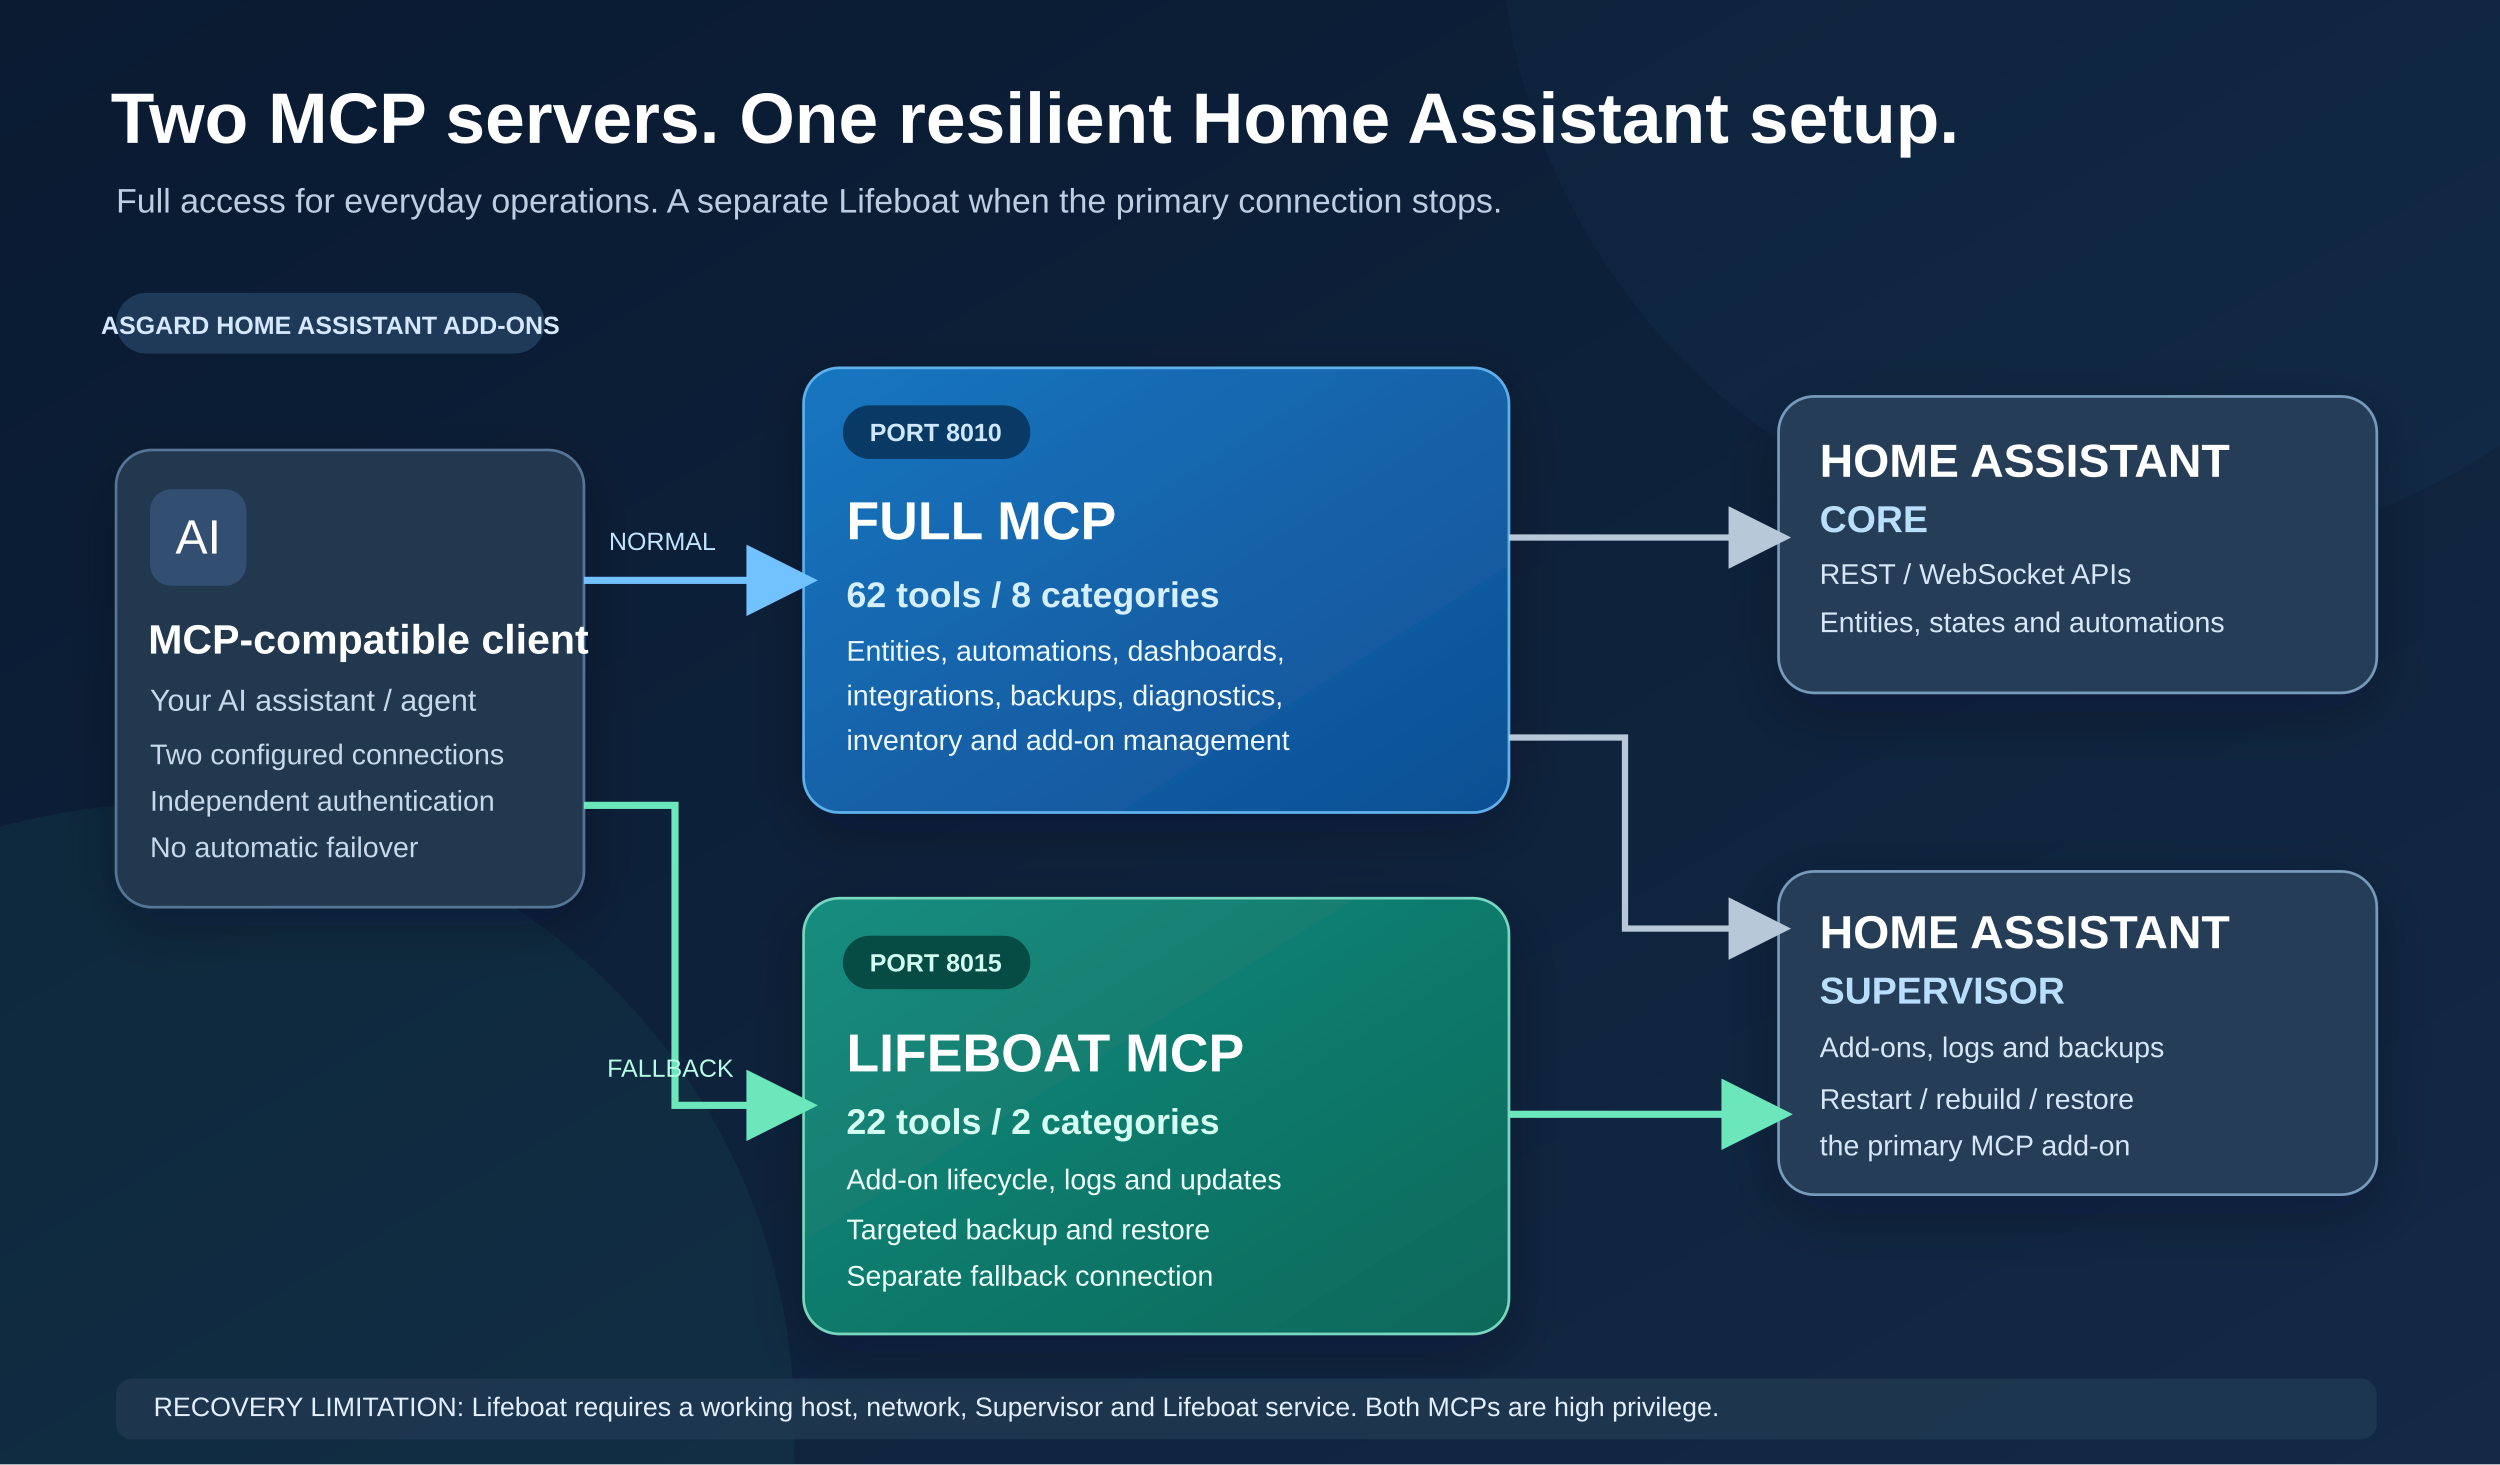
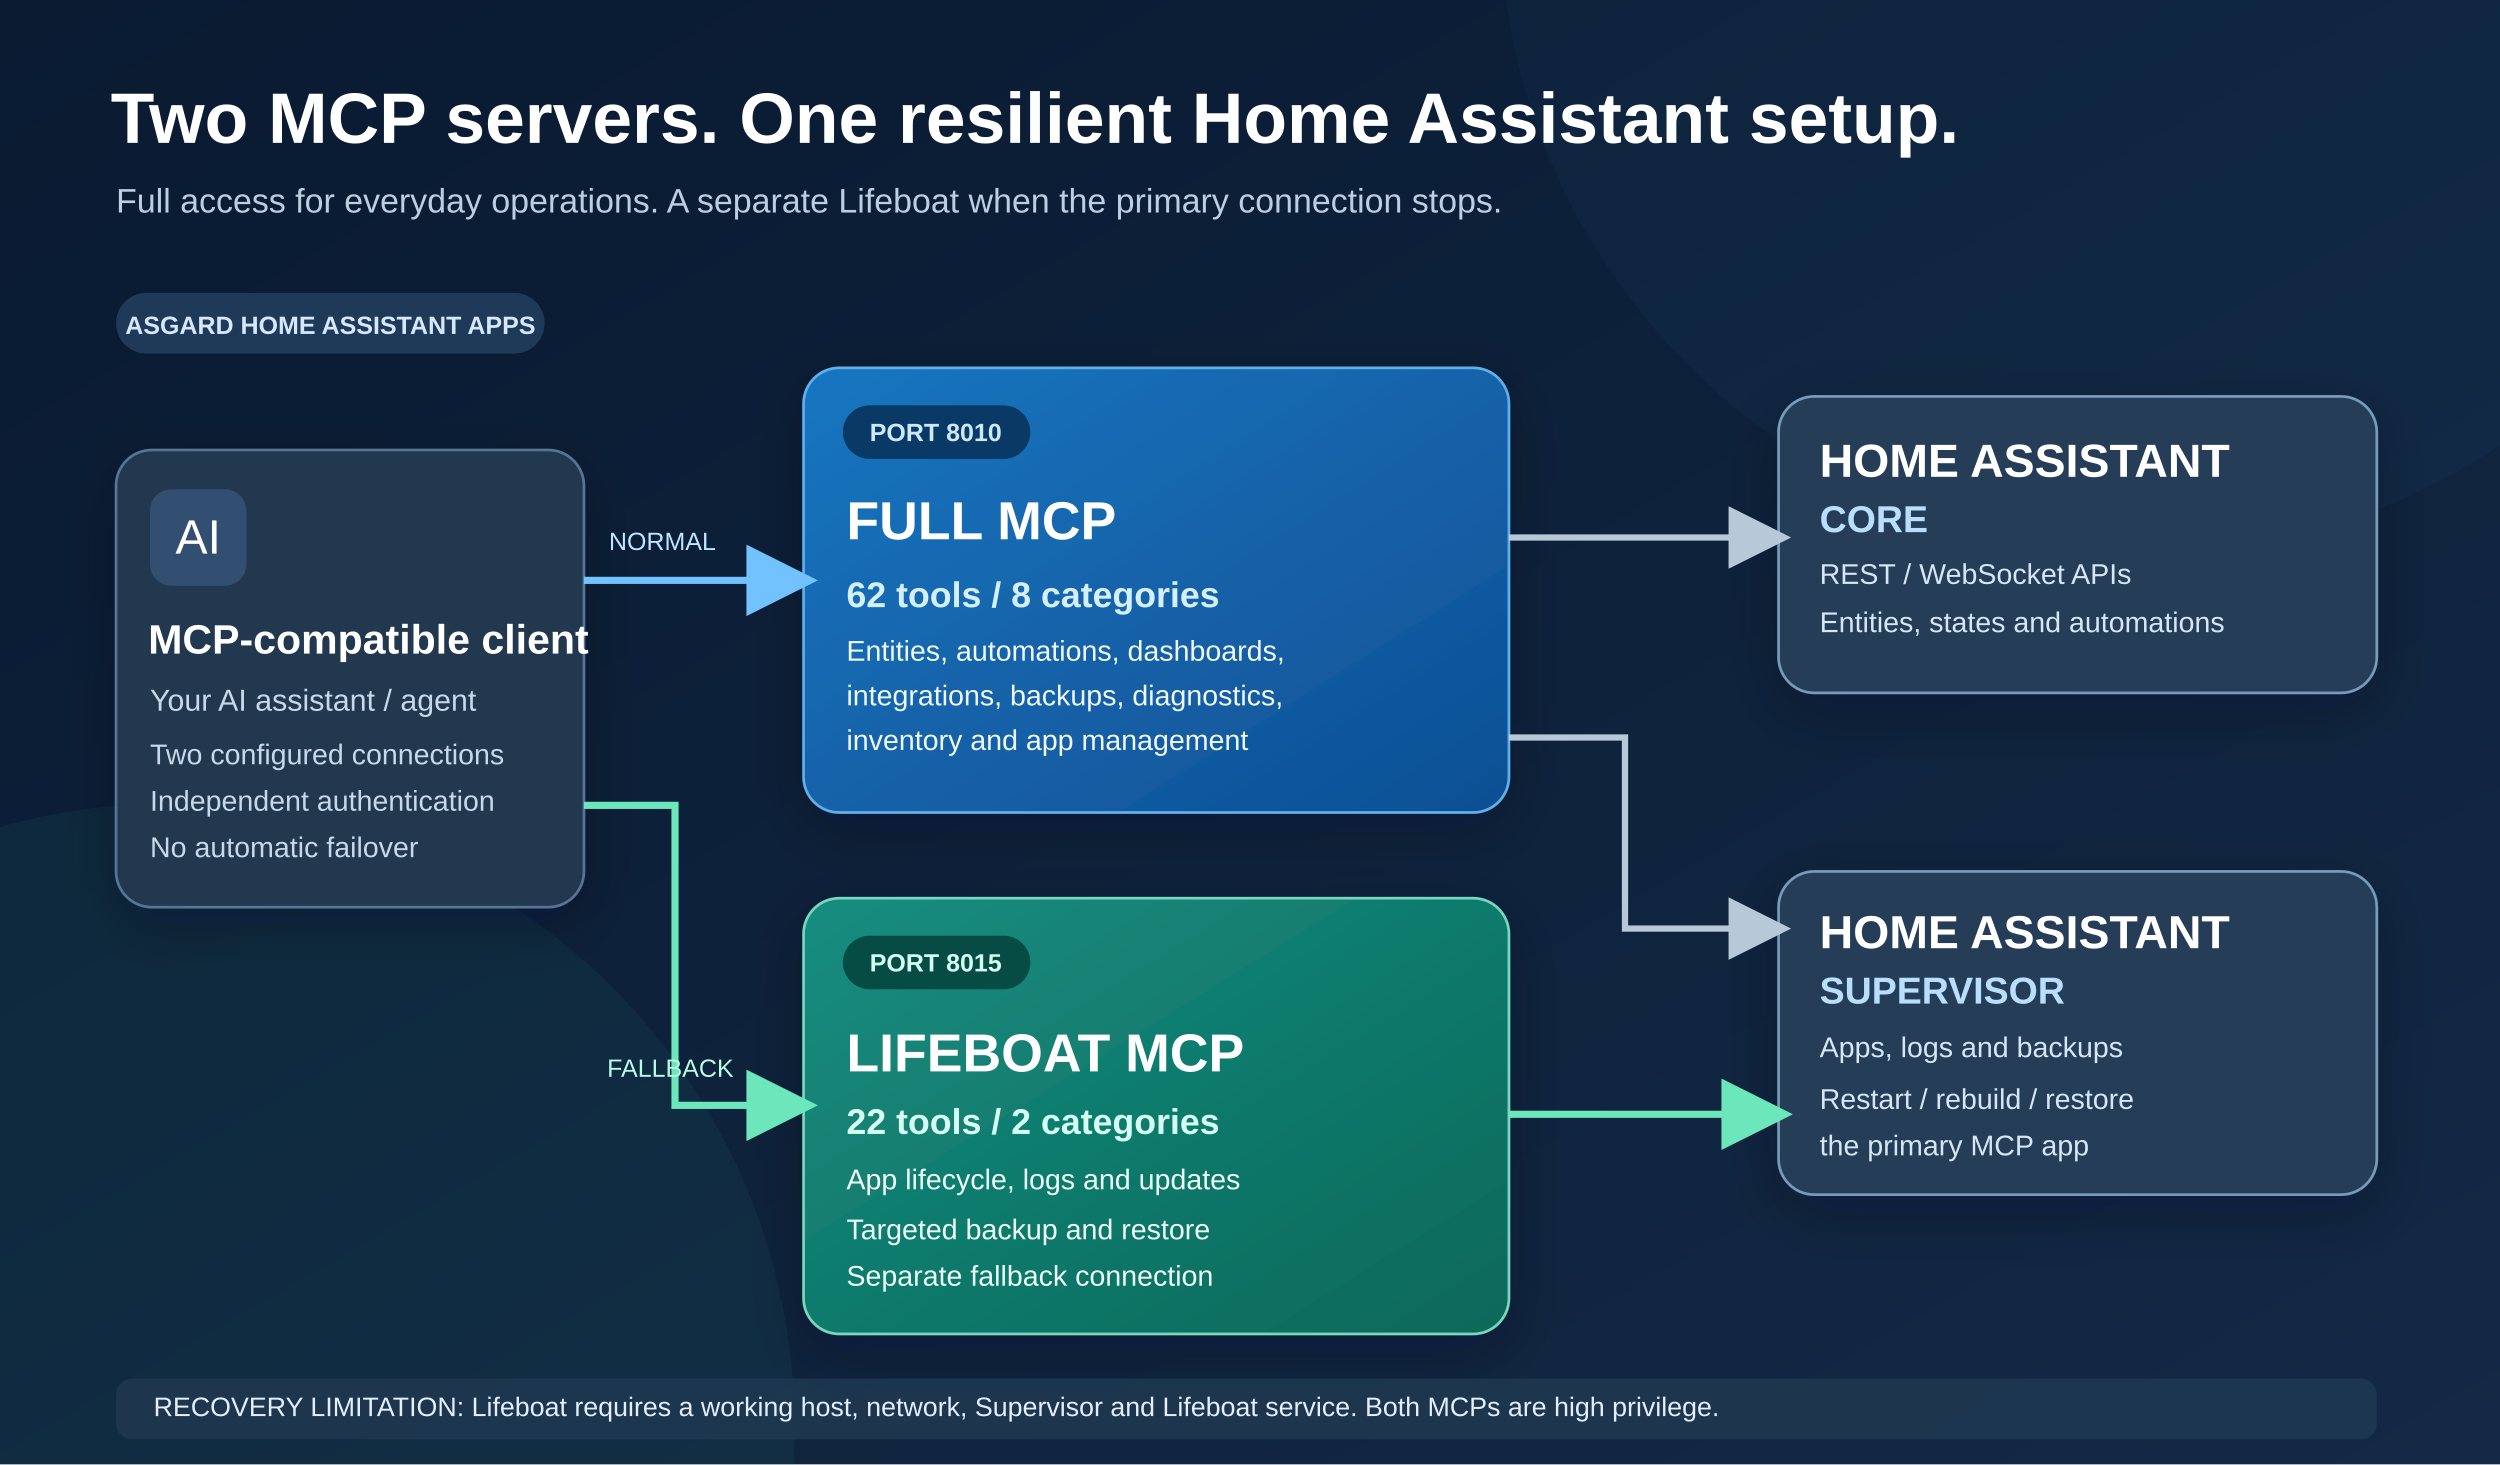
<svg xmlns="http://www.w3.org/2000/svg" viewBox="0 0 1400 820" role="img" aria-labelledby="title desc">
  <defs>
    <linearGradient id="bg" x1="0" y1="0" x2="1" y2="1">
      <stop stop-color="#091a31" />
      <stop offset="1" stop-color="#132945" />
    </linearGradient>
    <linearGradient id="full" x1="0" y1="0" x2="1" y2="1">
      <stop stop-color="#1876c0" />
      <stop offset="1" stop-color="#0f4f93" />
    </linearGradient>
    <linearGradient id="life" x1="0" y1="0" x2="1" y2="1">
      <stop stop-color="#178d80" />
      <stop offset="1" stop-color="#096859" />
    </linearGradient>
    <filter id="shadow" x="-20%" y="-20%" width="140%" height="160%">
      <feDropShadow dx="0" dy="10" stdDeviation="16" flood-color="#020d1a" flood-opacity=".28" />
    </filter>
    <marker id="arrowBlue" markerWidth="10" markerHeight="10" refX="8" refY="5" orient="auto">
      <path d="M0 0L10 5L0 10z" fill="#72c2ff" />
    </marker>
    <marker id="arrowGreen" markerWidth="10" markerHeight="10" refX="8" refY="5" orient="auto">
      <path d="M0 0L10 5L0 10z" fill="#6ce7bc" />
    </marker>
    <marker id="arrowGray" markerWidth="10" markerHeight="10" refX="8" refY="5" orient="auto">
      <path d="M0 0L10 5L0 10z" fill="#b7c9d9" />
    </marker>
  </defs>
  <rect width="1400" height="820" fill="url(#bg)" />
  <circle cx="1200" cy="-50" r="360" fill="#28669a" opacity=".07" />
  <circle cx="95" cy="800" r="350" fill="#2fae9d" opacity=".07" />
  <text x="62" y="80" font-family="Arial, sans-serif" font-size="40" font-weight="700" fill="white">Two MCP servers. One resilient Home Assistant setup.</text>
  <text x="65" y="119" font-family="Arial, sans-serif" font-size="19" fill="#bdcee2">Full access for everyday operations. A separate Lifeboat when the primary connection stops.</text>
  <rect x="65" y="164" width="240" height="34" rx="17" fill="#1f3958" />
-   <text x="185" y="187" text-anchor="middle" font-size="14" font-weight="700" font-family="Arial, sans-serif" fill="#d5e8ff">ASGARD HOME ASSISTANT ADD-ONS</text>
+   <text x="185" y="187" text-anchor="middle" font-size="14" font-weight="700" font-family="Arial, sans-serif" fill="#d5e8ff">ASGARD HOME ASSISTANT APPS</text>
  <rect x="65" y="252" width="262" height="256" rx="20" fill="#213750" stroke="#577596" stroke-width="1.5" filter="url(#shadow)" />
  <rect x="84" y="274" width="54" height="54" rx="12" fill="#324e70" />
  <text x="111" y="310" text-anchor="middle" font-family="Arial, sans-serif" font-size="27" fill="white">AI</text>
  <text x="83" y="366" font-family="Arial, sans-serif" font-size="23" font-weight="700" fill="white">MCP-compatible client</text>
  <text x="84" y="398" font-family="Arial, sans-serif" font-size="17" fill="#c6d8ea">Your AI assistant / agent</text>
  <text x="84" y="428" font-family="Arial, sans-serif" font-size="16" fill="#c6d8ea">Two configured connections</text>
  <text x="84" y="454" font-family="Arial, sans-serif" font-size="16" fill="#c6d8ea">Independent authentication</text>
  <text x="84" y="480" font-family="Arial, sans-serif" font-size="16" fill="#c6d8ea">No automatic failover</text>
  <rect x="450" y="206" width="395" height="249" rx="20" fill="url(#full)" stroke="#61b0eb" stroke-width="1.5" filter="url(#shadow)" />
  <rect x="472" y="227" width="105" height="30" rx="15" fill="#093965" />
  <text x="524" y="247" text-anchor="middle" font-family="Arial, sans-serif" font-size="14" font-weight="700" fill="#cfe7ff">PORT 8010</text>
  <text x="474" y="302" font-family="Arial, sans-serif" font-size="30" font-weight="700" fill="white">FULL MCP</text>
  <text x="474" y="340" font-family="Arial, sans-serif" font-size="20" font-weight="700" fill="#d4efff">62 tools / 8 categories</text>
  <text x="474" y="370" font-family="Arial, sans-serif" font-size="16" fill="#eef8ff">Entities, automations, dashboards,</text>
  <text x="474" y="395" font-family="Arial, sans-serif" font-size="16" fill="#eef8ff">integrations, backups, diagnostics,</text>
-   <text x="474" y="420" font-family="Arial, sans-serif" font-size="16" fill="#eef8ff">inventory and add-on management</text>
+   <text x="474" y="420" font-family="Arial, sans-serif" font-size="16" fill="#eef8ff">inventory and app management</text>
  <rect x="450" y="503" width="395" height="244" rx="20" fill="url(#life)" stroke="#79d6bf" stroke-width="1.5" filter="url(#shadow)" />
  <rect x="472" y="524" width="105" height="30" rx="15" fill="#064c45" />
  <text x="524" y="544" text-anchor="middle" font-family="Arial, sans-serif" font-size="14" font-weight="700" fill="#d3fff2">PORT 8015</text>
  <text x="474" y="600" font-family="Arial, sans-serif" font-size="30" font-weight="700" fill="white">LIFEBOAT MCP</text>
  <text x="474" y="635" font-family="Arial, sans-serif" font-size="20" font-weight="700" fill="#d5fff0">22 tools / 2 categories</text>
-   <text x="474" y="666" font-family="Arial, sans-serif" font-size="16" fill="#edfff7">Add-on lifecycle, logs and updates</text>
+   <text x="474" y="666" font-family="Arial, sans-serif" font-size="16" fill="#edfff7">App lifecycle, logs and updates</text>
  <text x="474" y="694" font-family="Arial, sans-serif" font-size="16" fill="#edfff7">Targeted backup and restore</text>
  <text x="474" y="720" font-family="Arial, sans-serif" font-size="16" fill="#edfff7">Separate fallback connection</text>
  <rect x="996" y="222" width="335" height="166" rx="20" fill="#263e58" stroke="#789bbb" stroke-width="1.5" filter="url(#shadow)" />
  <text x="1019" y="267" font-family="Arial, sans-serif" font-size="26" font-weight="700" fill="white">HOME ASSISTANT</text>
  <text x="1019" y="298" font-family="Arial, sans-serif" font-size="21" font-weight="700" fill="#b9dfff">CORE</text>
  <text x="1019" y="327" font-family="Arial, sans-serif" font-size="16" fill="#d5e7f6">REST / WebSocket APIs</text>
  <text x="1019" y="354" font-family="Arial, sans-serif" font-size="16" fill="#d5e7f6">Entities, states and automations</text>
  <rect x="996" y="488" width="335" height="181" rx="20" fill="#263e58" stroke="#789bbb" stroke-width="1.5" filter="url(#shadow)" />
  <text x="1019" y="531" font-family="Arial, sans-serif" font-size="26" font-weight="700" fill="white">HOME ASSISTANT</text>
  <text x="1019" y="562" font-family="Arial, sans-serif" font-size="21" font-weight="700" fill="#b9dfff">SUPERVISOR</text>
-   <text x="1019" y="592" font-family="Arial, sans-serif" font-size="16" fill="#d5e7f6">Add-ons, logs and backups</text>
+   <text x="1019" y="592" font-family="Arial, sans-serif" font-size="16" fill="#d5e7f6">Apps, logs and backups</text>
  <text x="1019" y="621" font-family="Arial, sans-serif" font-size="16" fill="#d5e7f6">Restart / rebuild / restore</text>
-   <text x="1019" y="647" font-family="Arial, sans-serif" font-size="16" fill="#d5e7f6">the primary MCP add-on</text>
+   <text x="1019" y="647" font-family="Arial, sans-serif" font-size="16" fill="#d5e7f6">the primary MCP app</text>
  <path d="M327 325H450" stroke="#72c2ff" stroke-width="4" fill="none" marker-end="url(#arrowBlue)" />
  <text x="341" y="308" font-family="Arial, sans-serif" font-size="14" fill="#c1e4ff">NORMAL</text>
  <path d="M327 451H378V619H450" stroke="#6ce7bc" stroke-width="4" fill="none" marker-end="url(#arrowGreen)" />
  <text x="340" y="603" font-family="Arial, sans-serif" font-size="14" fill="#b8fce6">FALLBACK</text>
  <path d="M845 301H996" stroke="#b7c9d9" stroke-width="3.5" fill="none" marker-end="url(#arrowGray)" />
  <path d="M845 413H910V520H996" stroke="#b7c9d9" stroke-width="3.5" fill="none" marker-end="url(#arrowGray)" />
  <path d="M845 624H996" stroke="#6ce7bc" stroke-width="4" fill="none" marker-end="url(#arrowGreen)" />
  <rect x="65" y="772" width="1266" height="34" rx="9" fill="#1e3750" opacity=".9" />
  <text x="86" y="793" font-family="Arial, sans-serif" font-size="15" fill="#e2efff">RECOVERY LIMITATION: Lifeboat requires a working host, network, Supervisor and Lifeboat service. Both MCPs are high privilege.</text>
</svg>
